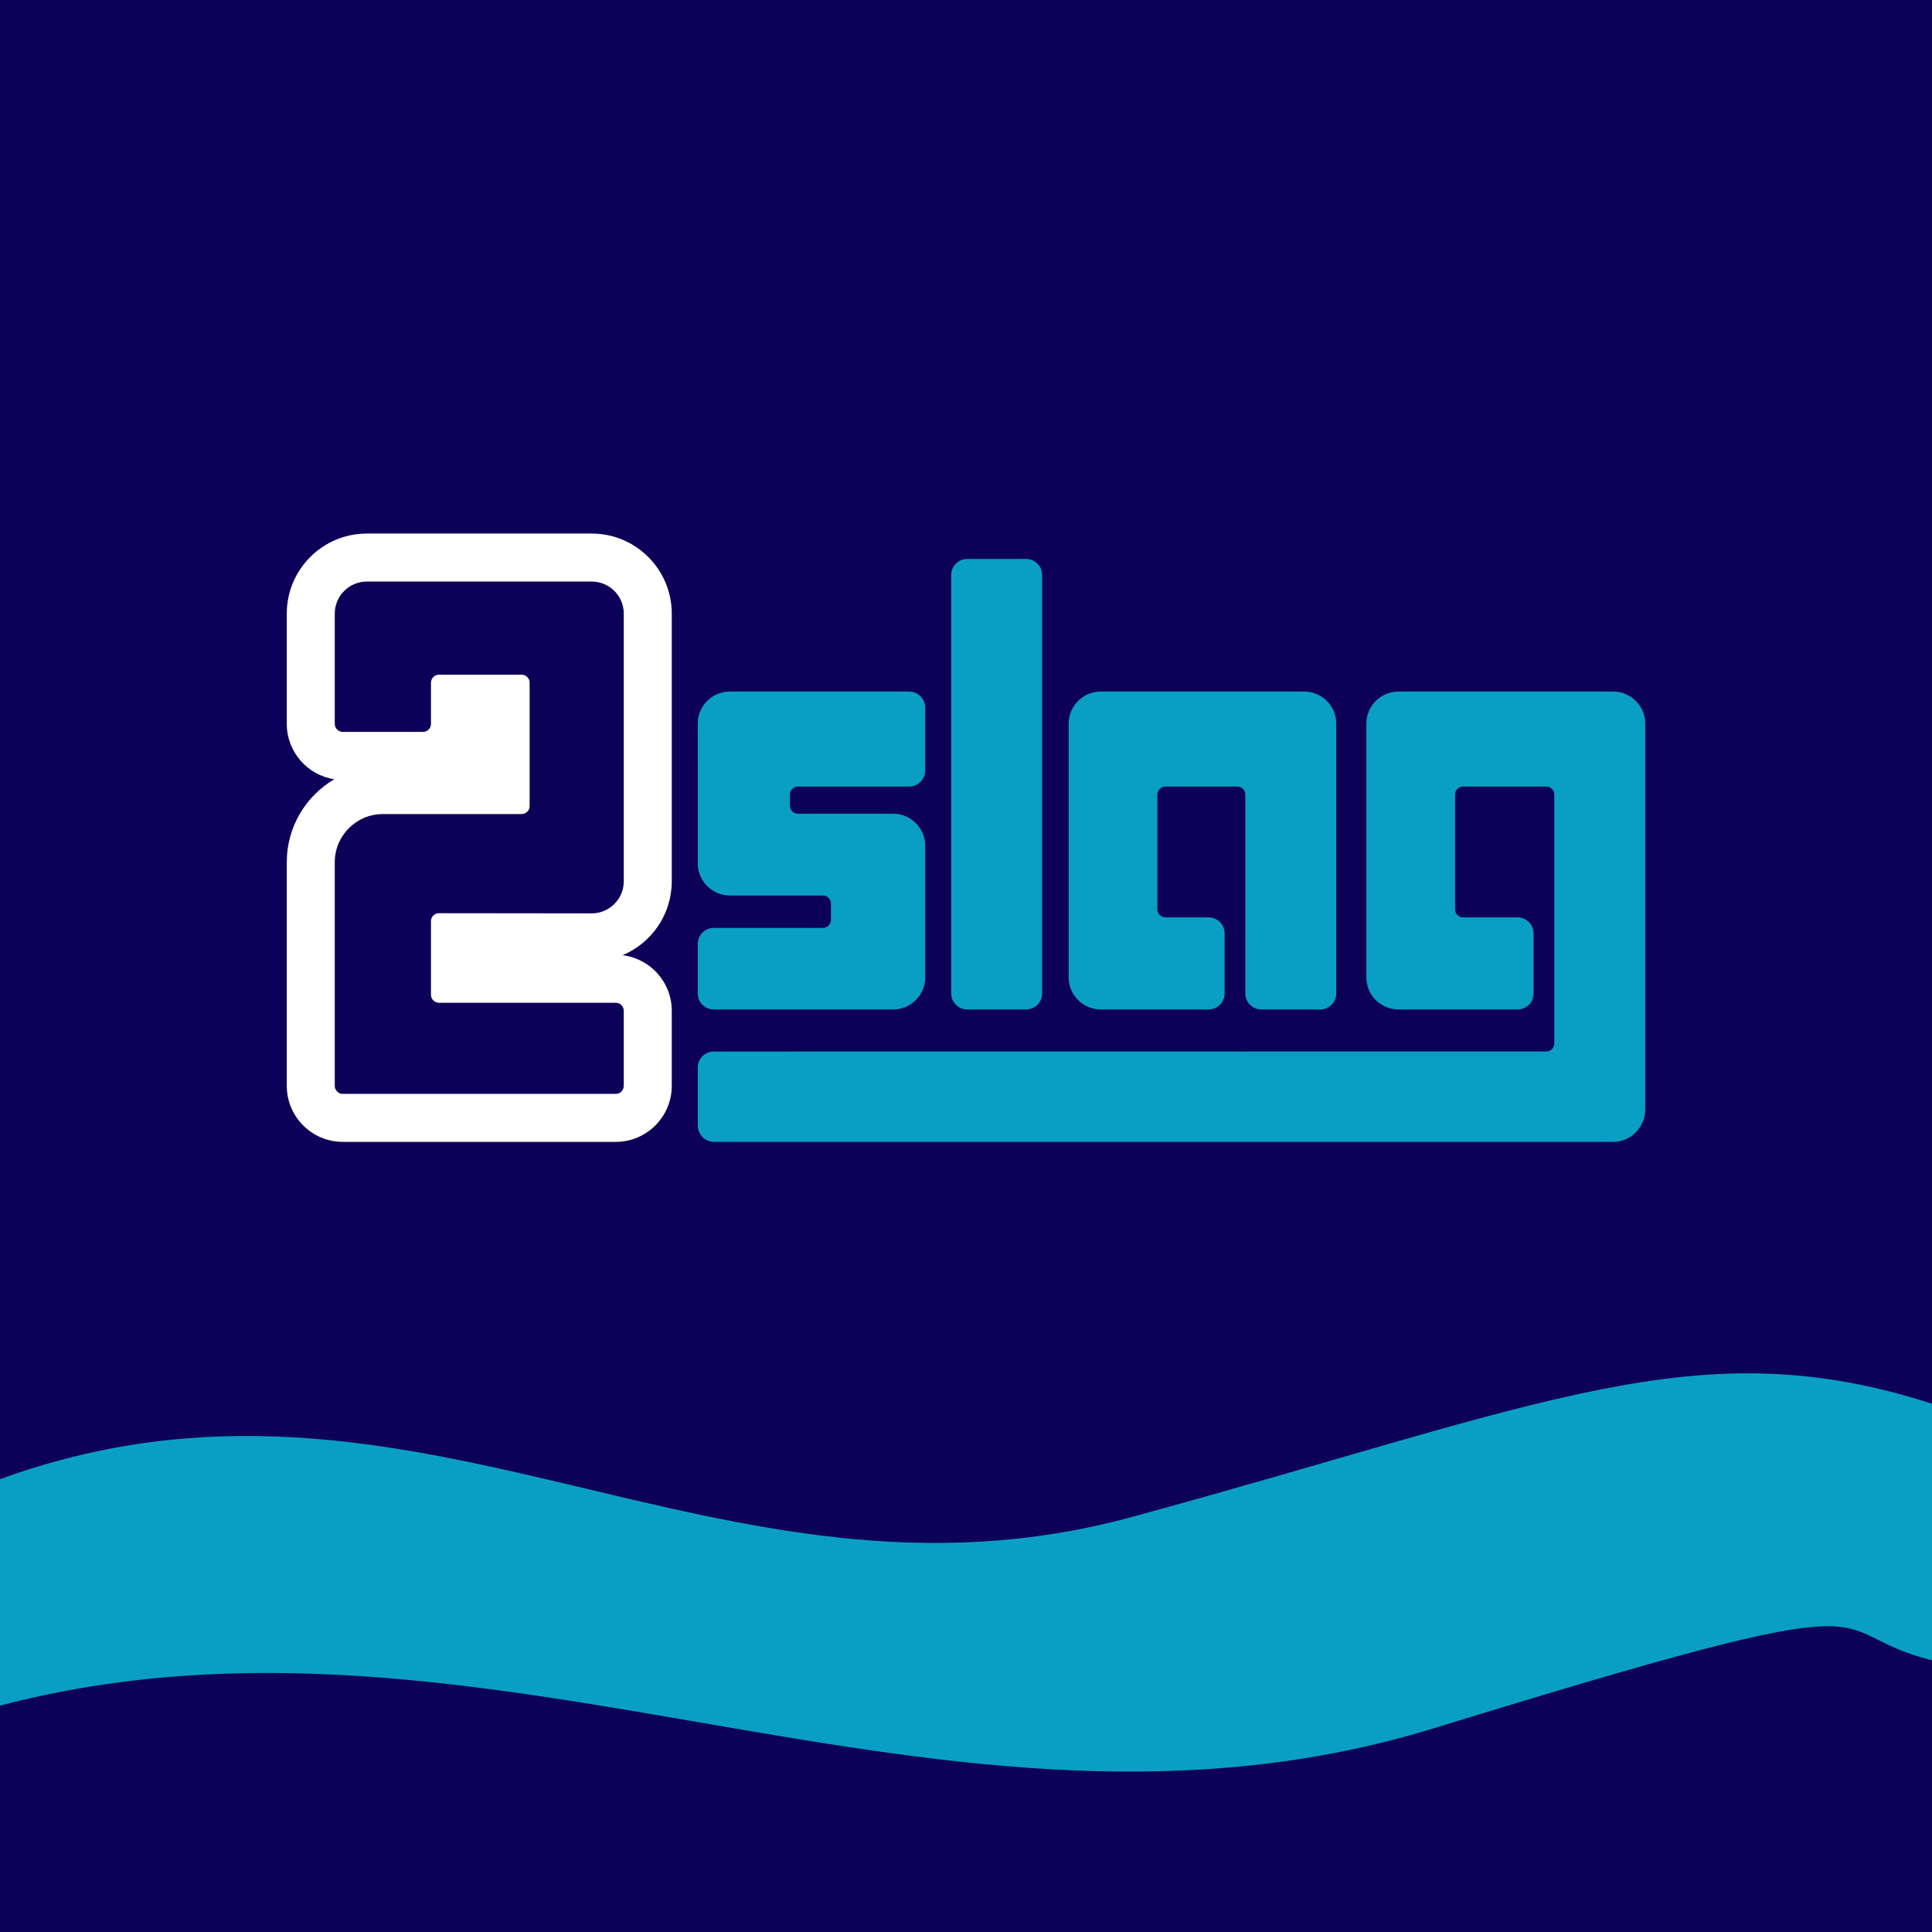
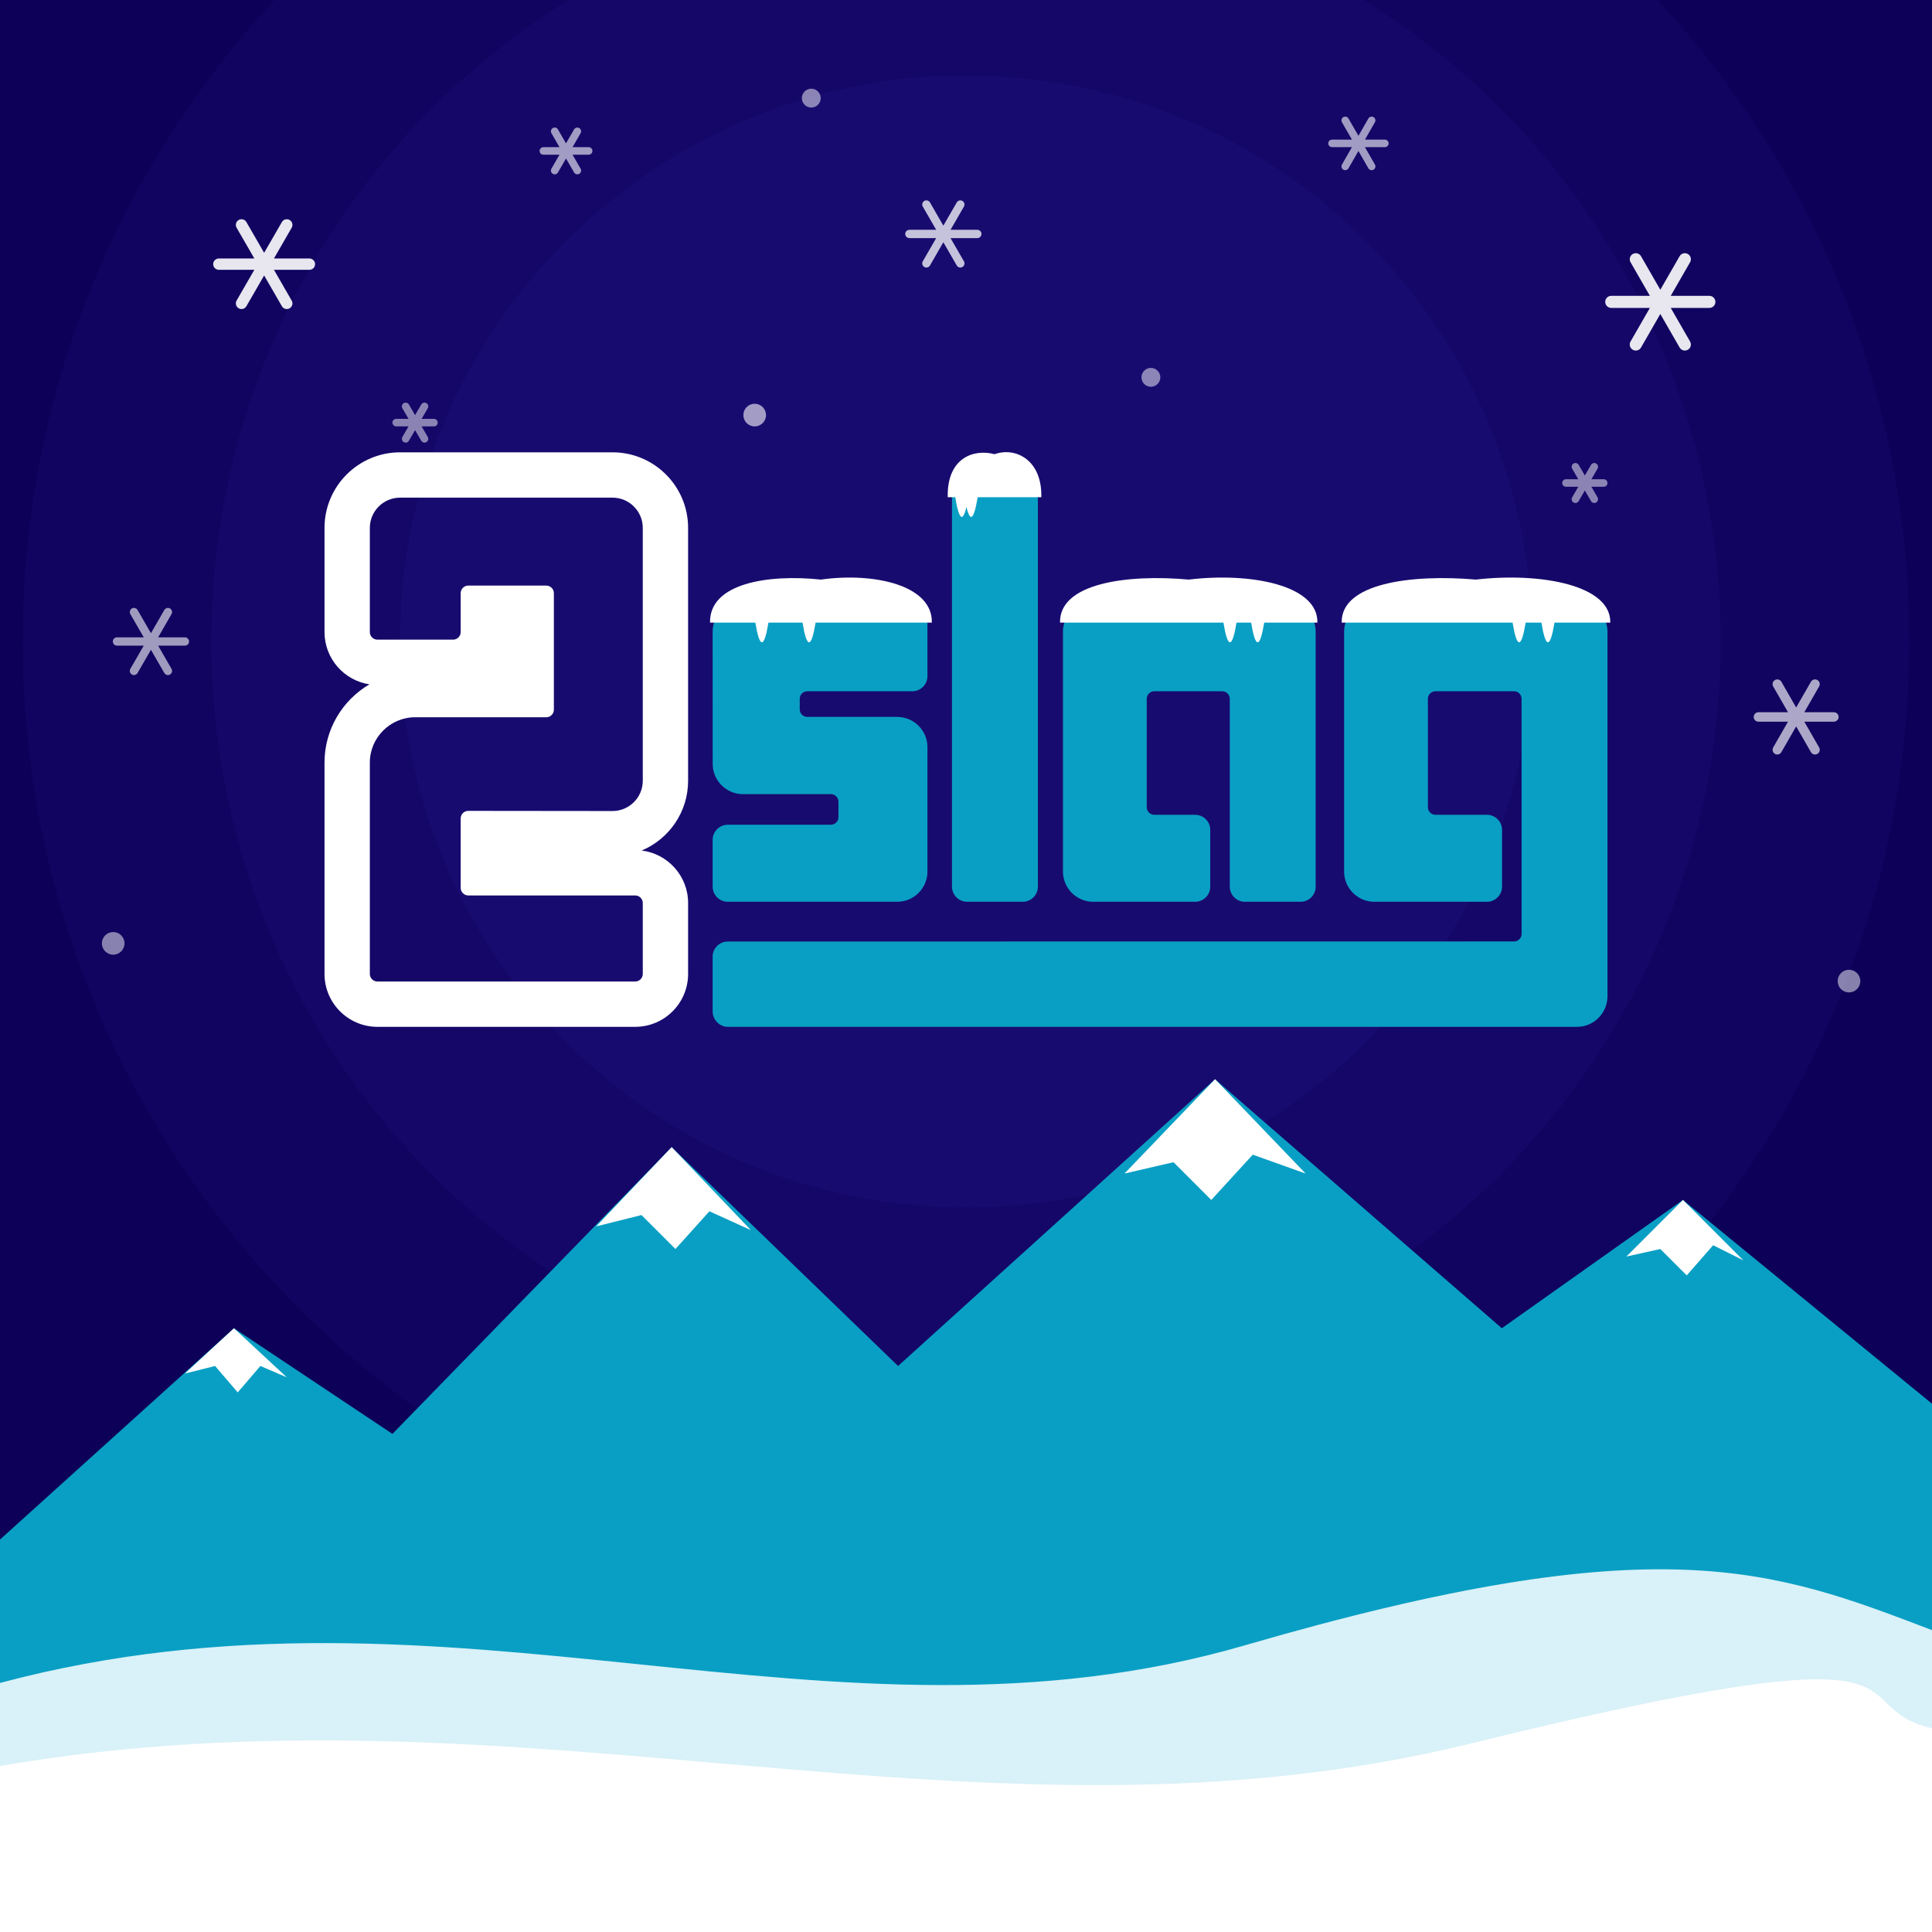
<svg xmlns="http://www.w3.org/2000/svg" viewBox="0 0 512 512">
  <rect width="512" height="512" fill="#0d0058" />
-   <path d="M0 392 C 110 352, 190 432, 300 402 S 450 352, 512 372 V512 H0 Z" fill="#099fc4" />
-   <path d="M0 452 C 130 418, 250 498, 380 458 S 480 432, 512 440 V512 H0 Z" fill="#0d0058" />
-   <g transform="translate(76.00 141.40) scale(0.52516)">
+   <circle cx="256" cy="170" r="250" fill="#2a1f9a" opacity="0.12" />
+   <circle cx="256" cy="170" r="200" fill="#2a1f9a" opacity="0.14" />
+   <circle cx="256" cy="170" r="150" fill="#2a1f9a" opacity="0.16" />
+   <path d="M58.0 70.0L82.0 70.0 M64.0 59.6L76.0 80.4 M76.0 59.6L64.0 80.4" stroke="#ffffff" stroke-width="3.0" stroke-linecap="round" opacity="0.9" />
+   <path d="M144.0 40.0L156.0 40.0 M147.0 34.8L153.0 45.2 M153.0 34.8L147.0 45.2" stroke="#ffffff" stroke-width="2.0" stroke-linecap="round" opacity="0.6" />
+   <path d="M241.0 62.0L259.0 62.0 M245.5 54.2L254.5 69.8 M254.5 54.2L245.5 69.8" stroke="#ffffff" stroke-width="2.2" stroke-linecap="round" opacity="0.75" />
+   <path d="M353.0 38.0L367.0 38.0 M356.5 31.9L363.5 44.1 M363.5 31.9L356.5 44.1" stroke="#ffffff" stroke-width="2.0" stroke-linecap="round" opacity="0.6" />
+   <path d="M427.0 80.0L453.0 80.0 M433.5 68.7L446.5 91.3 M446.5 68.7L433.5 91.3" stroke="#ffffff" stroke-width="3.2" stroke-linecap="round" opacity="0.9" />
+   <path d="M31.0 170.0L49.0 170.0 M35.5 162.2L44.5 177.8 M44.5 162.2L35.5 177.8" stroke="#ffffff" stroke-width="2.2" stroke-linecap="round" opacity="0.6" />
+   <path d="M466.0 190.0L486.0 190.0 M471.0 181.3L481.0 198.7 M481.0 181.3L471.0 198.7" stroke="#ffffff" stroke-width="2.5" stroke-linecap="round" opacity="0.65" />
+   <path d="M105.0 112.0L115.0 112.0 M107.5 107.7L112.5 116.3 M112.5 107.7L107.5 116.3" stroke="#ffffff" stroke-width="2.0" stroke-linecap="round" opacity="0.5" />
+   <path d="M415.0 128.0L425.0 128.0 M417.5 123.7L422.5 132.3 M422.5 123.7L417.5 132.3" stroke="#ffffff" stroke-width="2.0" stroke-linecap="round" opacity="0.5" />
+   <circle cx="200" cy="110" r="3" fill="#ffffff" opacity="0.6" />
+   <circle cx="305" cy="100" r="2.5" fill="#ffffff" opacity="0.5" />
+   <circle cx="30" cy="250" r="3" fill="#ffffff" opacity="0.5" />
+   <circle cx="490" cy="260" r="3" fill="#ffffff" opacity="0.5" />
+   <circle cx="215" cy="26" r="2.5" fill="#ffffff" opacity="0.5" />
+   <path d="M0 408 L62 352 L104 380 L178 304 L238 362 L322 286 L398 352 L446 318 L512 372 V512 H0 Z" fill="#099fc4" />
+   <path d="M178 304 L158 325 L170 322 L179 331 L188 321 L199 326 Z" fill="#ffffff" />
+   <path d="M322 286 L298 311 L311 308 L321 318 L332 306 L346 311 Z" fill="#ffffff" />
+   <path d="M446 318 L431 333 L440 331 L447 338 L454 330 L462 334 Z" fill="#ffffff" />
+   <path d="M62 352 L49 364 L57 362 L63 369 L69 362 L76 365 Z" fill="#ffffff" />
+   <path d="M0 446 C 120 414, 220 468, 330 436 S 470 416, 512 432 V512 H0 Z" fill="#d9f1f8" />
+   <path d="M0 468 C 140 444, 260 494, 390 462 S 486 452, 512 458 V512 H0 Z" fill="#ffffff" />
+   <g transform="translate(86.00 119.87) scale(0.49598)">
    <path transform="matrix(1,0,0,-1,215.4595,261.3934)" d="M0 0C-4.44 0-8.072-3.632-8.072-8.072V-37.327C-8.072-41.768-4.44-45.574 0-45.574H453.904C462.783-45.574 470.049-38.135 470.049-29.255V165.522C470.049 174.401 462.783 181.667 453.904 181.667H345.469C336.589 181.667 329.323 174.401 329.323 165.522L329.322 37.389C329.322 28.509 336.587 21.243 345.467 21.243H405.644C410.084 21.243 413.716 24.876 413.716 29.316V59.645C413.716 64.084 410.084 67.717 405.644 67.717H378.121C375.9 67.717 374.084 69.533 374.084 71.753V129.693C374.084 131.913 375.9 133.729 378.121 133.729H420.125C422.345 133.729 424.161 131.913 424.161 129.693V4.083C424.161 1.863 422.345 .047 420.125 .046Z" fill="#099fc4" />
    <path transform="matrix(1,0,0,-1,465.187,240.1503)" d="M0 0C4.439 0 8.072 3.633 8.072 8.073V38.401C8.072 42.841 4.439 46.474 0 46.474H-21.828C-24.048 46.474-25.864 48.29-25.864 50.51V108.45C-25.864 110.669-24.048 112.486-21.828 112.486H14.481C16.701 112.486 18.518 110.669 18.518 108.45V8.073C18.518 3.633 22.15 0 26.59 0H56.332C60.772 0 64.404 3.633 64.404 8.073V144.279C64.404 153.158 57.14 160.424 48.26 160.424H-54.479C-63.359 160.424-70.625 153.158-70.625 144.279L-70.626 16.146C-70.626 7.266-63.361 0-54.481 0Z" fill="#099fc4" />
    <path transform="matrix(1,0,0,-1,381.1567,232.077)" d="M0 0C0-4.44-3.632-8.073-8.072-8.073H-37.814C-42.255-8.073-45.887-4.44-45.887 0V211.2C-45.887 215.64-42.255 219.273-37.814 219.273H-8.072C-3.632 219.273 0 215.64 0 211.2Z" fill="#099fc4" />
    <path transform="matrix(1,0,0,-1,223.5322,79.72641)" d="M0 0C-8.88 0-16.145-7.266-16.145-16.145L-16.123-86.77C-16.118-95.65-8.848-102.915 .031-102.915H47.043C49.264-102.915 51.08-104.731 51.08-106.951V-115.224C51.08-117.444 49.264-119.26 47.043-119.26H-8.073C-12.513-119.26-16.145-122.893-16.145-127.333V-152.351C-16.145-156.791-12.513-160.424-8.073-160.424H82.48C91.36-160.424 98.625-153.158 98.625-144.278V-77.795C98.625-68.915 91.36-61.65 82.48-61.65H34.418C32.198-61.65 30.381-59.833 30.381-57.614V-51.974C30.381-49.754 32.198-47.938 34.418-47.938H90.553C94.993-47.938 98.625-44.305 98.625-39.865V-8.073C98.625-3.633 94.993 0 90.553 0Z" fill="#099fc4" />
    <path transform="matrix(1,0,0,-1,48.435,141.556)" d="M0 0C-13.32 0-24.218-10.897-24.218-24.217V-137.159C-24.218-139.378-22.401-141.195-20.181-141.195H117.582C119.802-141.195 121.618-139.378 121.618-137.159V-99.253C121.618-97.034 119.802-95.217 117.582-95.217H28.363C26.144-95.217 24.327-93.401 24.327-91.181V-54.059C24.327-51.839 26.144-50.023 28.363-50.023L105.473-50.106C114.353-50.106 121.618-42.84 121.618-33.961V101.194C121.618 110.073 114.353 117.338 105.473 117.338H-8.073C-16.952 117.338-24.218 110.073-24.218 101.194V45.506C-24.218 43.287-22.401 41.47-20.181 41.47H20.291C22.511 41.47 24.327 43.287 24.327 45.506V66.306C24.327 68.526 26.144 70.342 28.363 70.342H70.074C72.294 70.342 74.11 68.526 74.11 66.306V4.037C74.11 1.816 72.294 0 70.074 0ZM-20.181-165.412C-35.76-165.412-48.435-152.739-48.435-137.16V-24.218C-48.435-6.427-38.793 9.154-24.461 17.577-38.016 19.645-48.435 31.382-48.435 45.507V101.194C-48.435 123.45-30.329 141.556-8.072 141.556H105.474C127.729 141.556 145.835 123.45 145.835 101.194V-33.96C145.835-50.708 135.581-65.108 121.022-71.209 134.985-72.912 145.835-84.839 145.835-99.253V-137.16C145.835-152.739 133.16-165.412 117.583-165.412Z" fill="#ffffff" />
+     <path d="M206.0 91.0 C205.5 70.0 236.9 65.0 265.2 68.0 C293.6 64.0 325.0 71.0 324.5 91.0 L262.4 91.0 Q258.9 112.0 255.4 91.0 L237.2 91.0 Q233.7 112.0 230.2 91.0 Z" fill="#ffffff" />
+     <path d="M333.0 24.0 C332.5 3.0 346.8 -2.0 358.0 1.0 C369.2 -3.0 383.5 4.0 383.0 24.0 L349.0 24.0 Q345.5 45.0 342.0 24.0 L344.0 24.0 Q340.5 45.0 337.0 24.0 Z" fill="#ffffff" />
+     <path d="M393.0 91.0 C392.5 70.0 428.6 65.0 461.8 68.0 C494.9 64.0 531.0 71.0 530.5 91.0 L502.1 91.0 Q498.6 112.0 495.1 91.0 L487.3 91.0 Q483.8 112.0 480.3 91.0 Z" fill="#ffffff" />
+     <path d="M543.5 91.0 C543.0 70.0 580.6 65.0 615.2 68.0 C649.9 64.0 687.5 71.0 687.0 91.0 L657.2 91.0 Q653.7 112.0 650.2 91.0 L641.8 91.0 Q638.3 112.0 634.8 91.0 Z" fill="#ffffff" />
  </g>
</svg>
